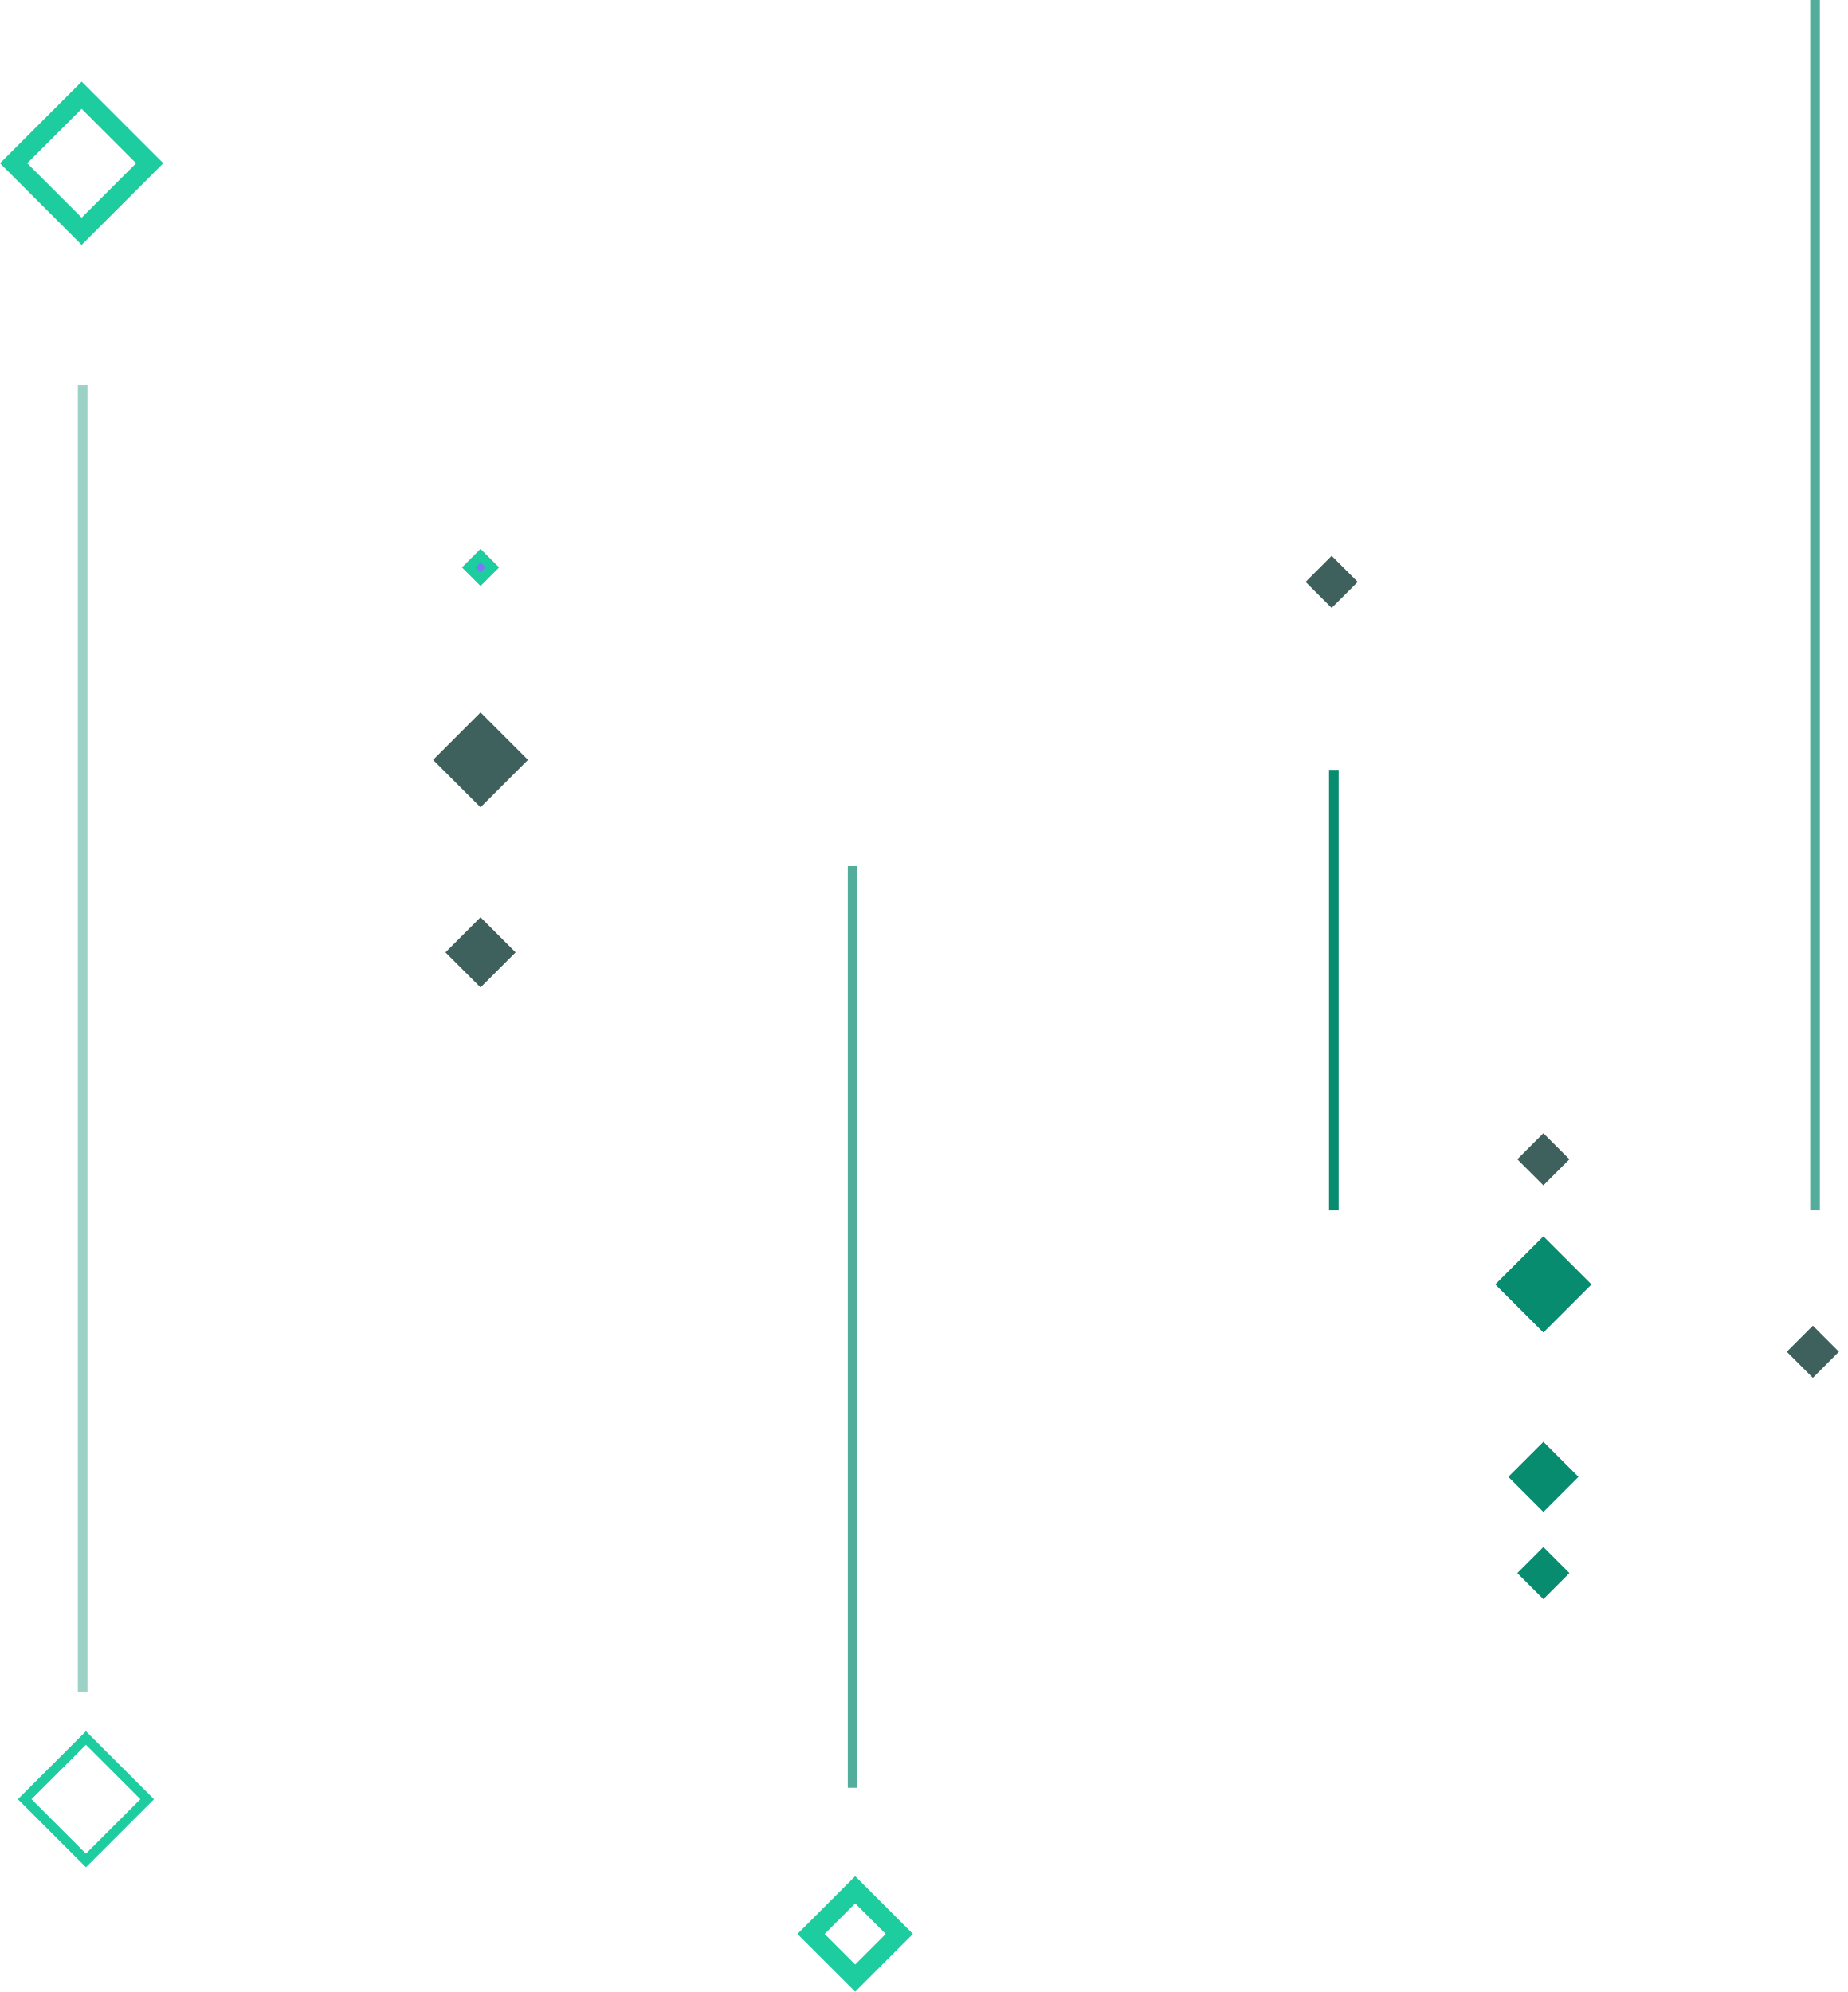
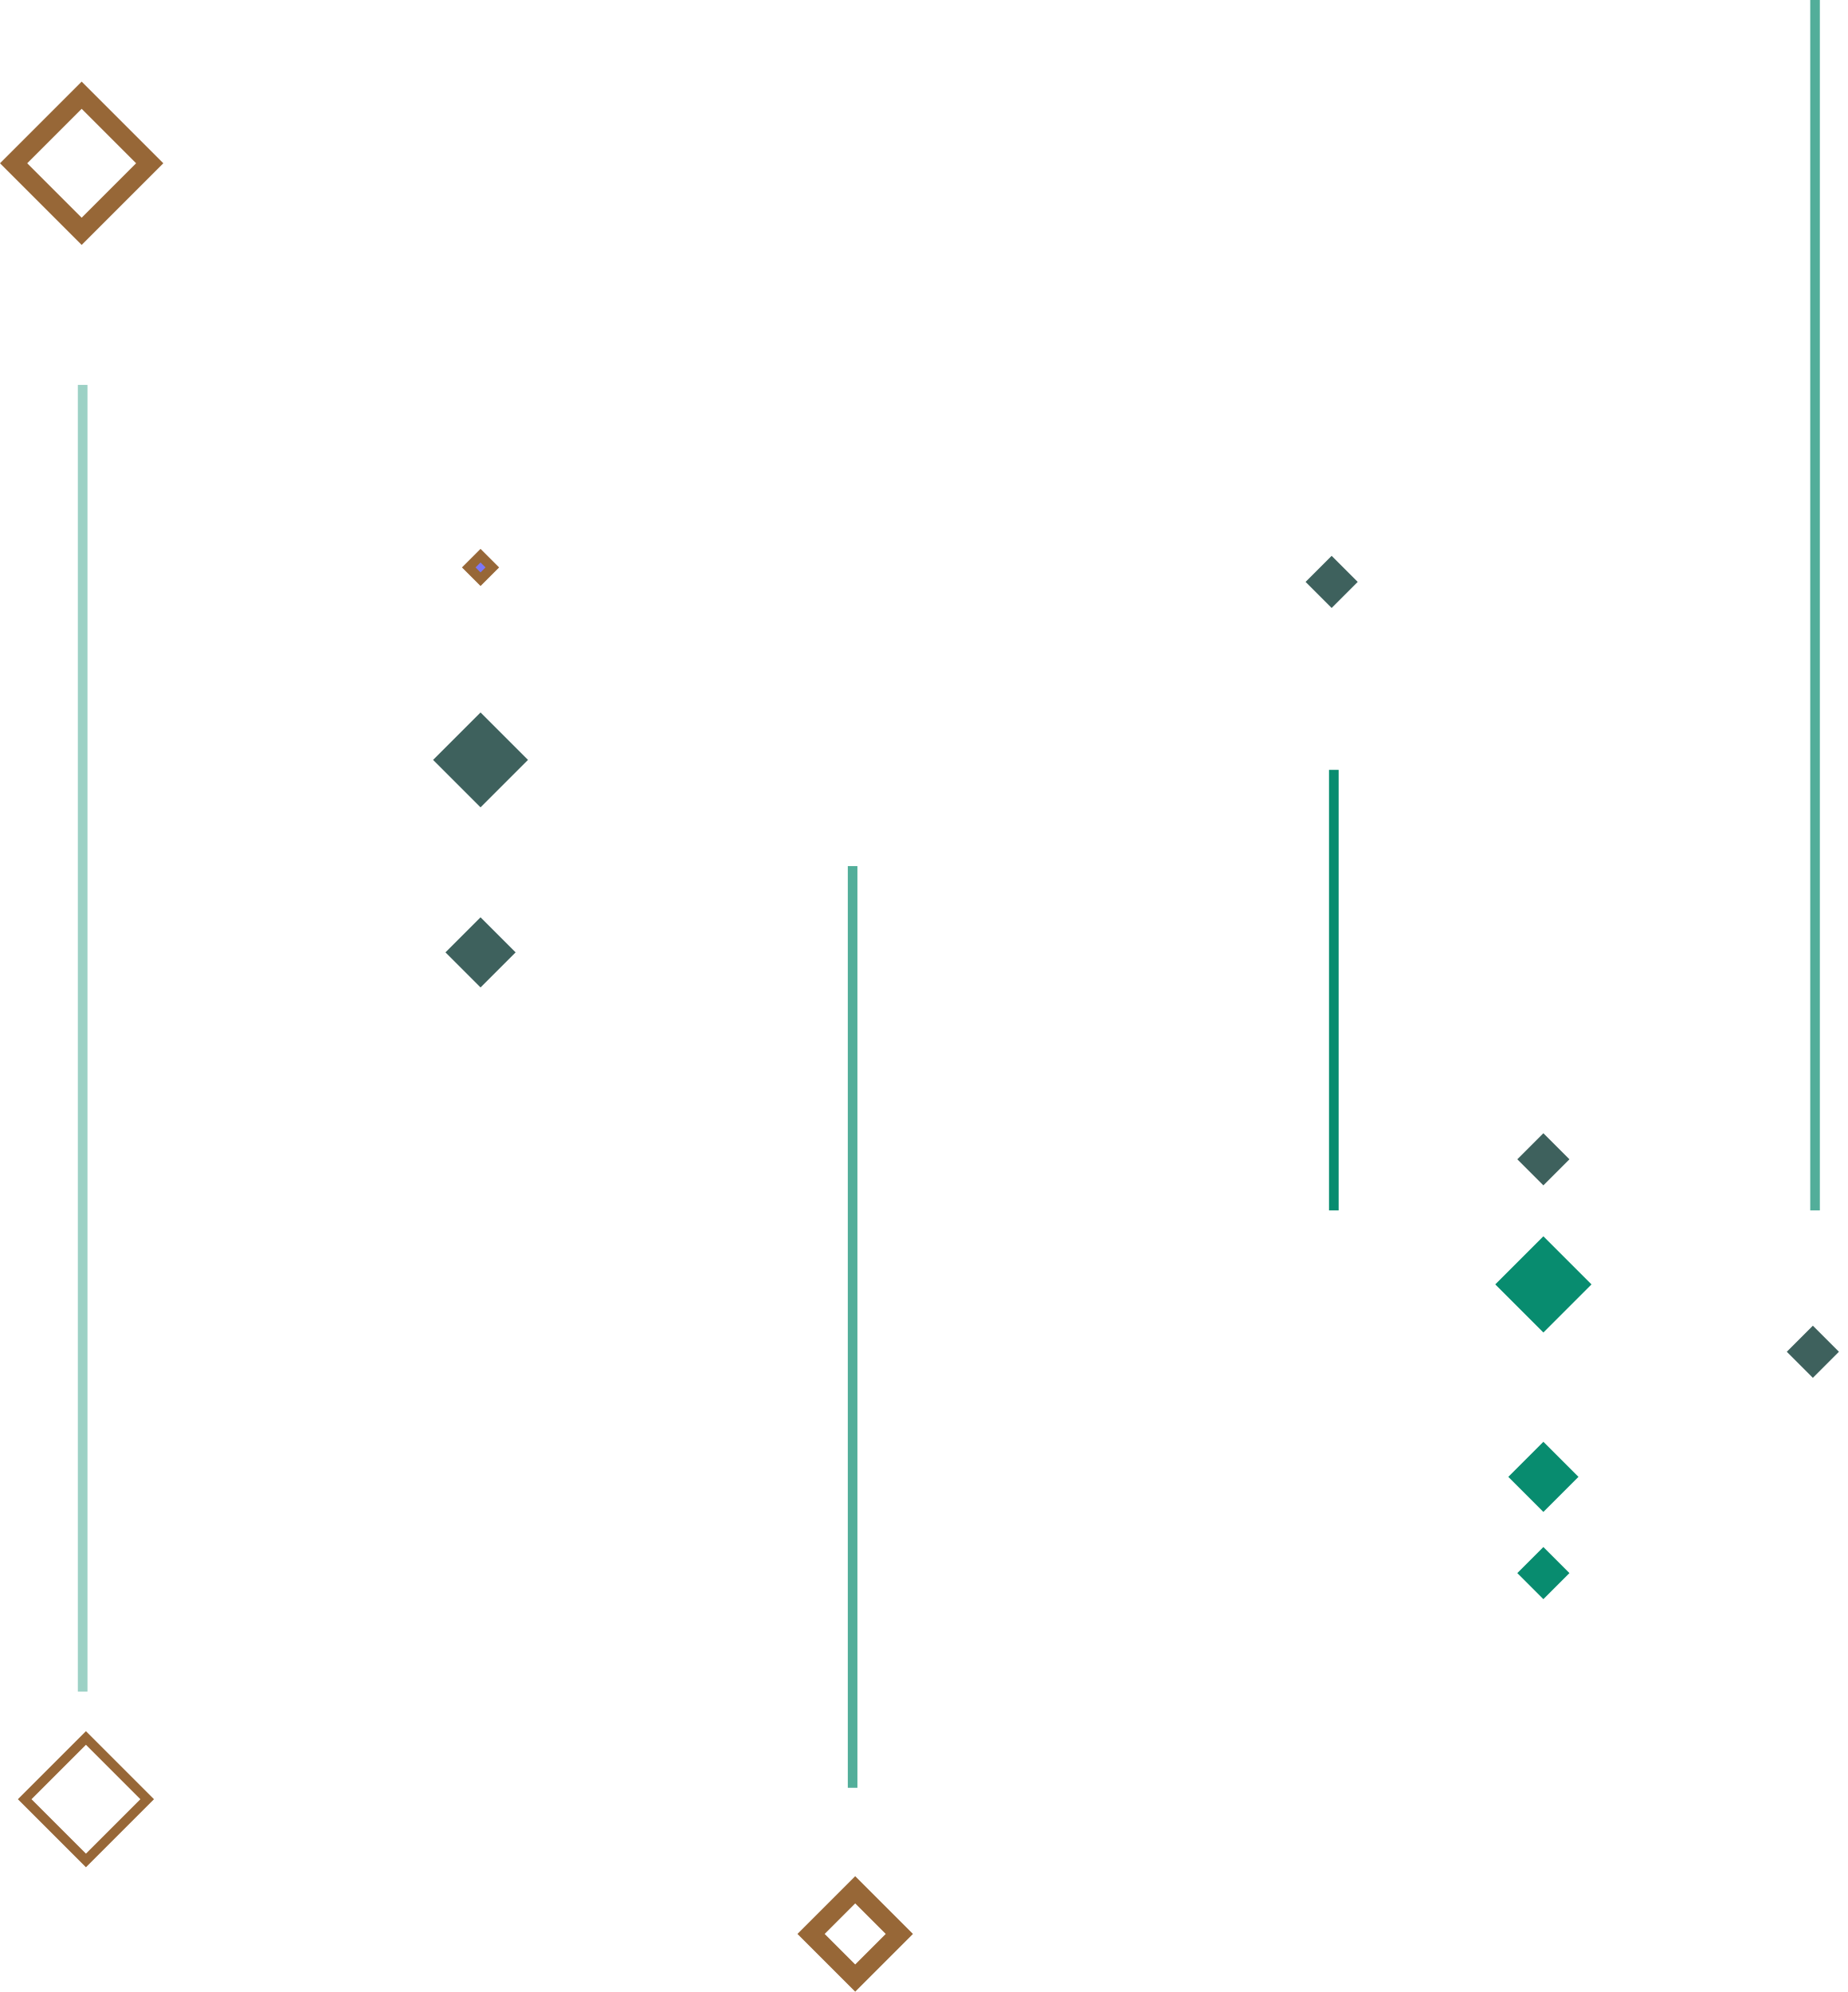
<svg xmlns="http://www.w3.org/2000/svg" width="192" height="207" viewBox="0 0 192 207" fill="none">
-   <rect x="2.565" y="186.966" width="9" height="9" transform="rotate(-45 2.56526 186.966)" stroke="#1DCD9F" />
+   <rect x="2.565" y="186.966" width="9" height="9" transform="rotate(-45 2.56526 186.966)" stroke="#976737" />
  <rect x="46.284" y="98.966" width="5.155" height="5.155" transform="rotate(-45 46.2839 98.9658)" fill="#3E615D" />
  <rect x="44.999" y="78.966" width="6.973" height="6.973" transform="rotate(-45 44.9988 78.9658)" fill="#3E615D" />
-   <rect x="48.706" y="58.966" width="1.73" height="1.73" transform="rotate(-45 48.7059 58.9658)" fill="#7C77F8" stroke="#1DCD9F" />
+   <rect x="48.706" y="58.966" width="1.73" height="1.73" transform="rotate(-45 48.7059 58.9658)" fill="#7C77F8" stroke="#976737" />
  <rect x="156.717" y="153.469" width="5.155" height="5.155" transform="rotate(-45 156.717 153.469)" fill="#088C6F" />
  <rect x="157.653" y="163.469" width="3.831" height="3.831" transform="rotate(-45 157.653 163.469)" fill="#088C6F" />
  <rect x="155.362" y="133.469" width="7.071" height="7.071" transform="rotate(-45 155.362 133.469)" fill="#088C6F" />
  <rect x="157.653" y="120.469" width="3.831" height="3.831" transform="rotate(-45 157.653 120.469)" fill="#3E615D" />
  <rect x="135.653" y="60.469" width="3.831" height="3.831" transform="rotate(-45 135.653 60.4688)" fill="#3E615D" />
  <rect x="185.653" y="140.469" width="3.831" height="3.831" transform="rotate(-45 185.653 140.469)" fill="#3E615D" />
-   <rect x="1.414" y="16.966" width="10" height="10" transform="rotate(-45 1.41421 16.9658)" stroke="#1DCD9F" stroke-width="2" />
-   <rect x="84.272" y="200.966" width="6.486" height="6.486" transform="rotate(-45 84.2724 200.966)" stroke="#1DCD9F" stroke-width="2" />
+   <rect x="1.414" y="16.966" width="10" height="10" transform="rotate(-45 1.41421 16.9658)" stroke="#976737" stroke-width="2" />
+   <rect x="84.272" y="200.966" width="6.486" height="6.486" transform="rotate(-45 84.2724 200.966)" stroke="#976737" stroke-width="2" />
  <path opacity="0.4" d="M8.089 175.78H9.089L9.089 39.997H8.089L8.089 175.78Z" fill="#088C6F" />
  <path opacity="0.7" d="M88.089 185.78H89.089L89.089 90H88.089L88.089 185.78Z" fill="#088C6F" />
  <path d="M138.089 125.78H139.089V80H138.089V125.78Z" fill="#088C6F" />
  <path opacity="0.7" d="M188.089 125.78H189.089L189.089 3.05176e-05H188.089L188.089 125.78Z" fill="#088C6F" />
</svg>
